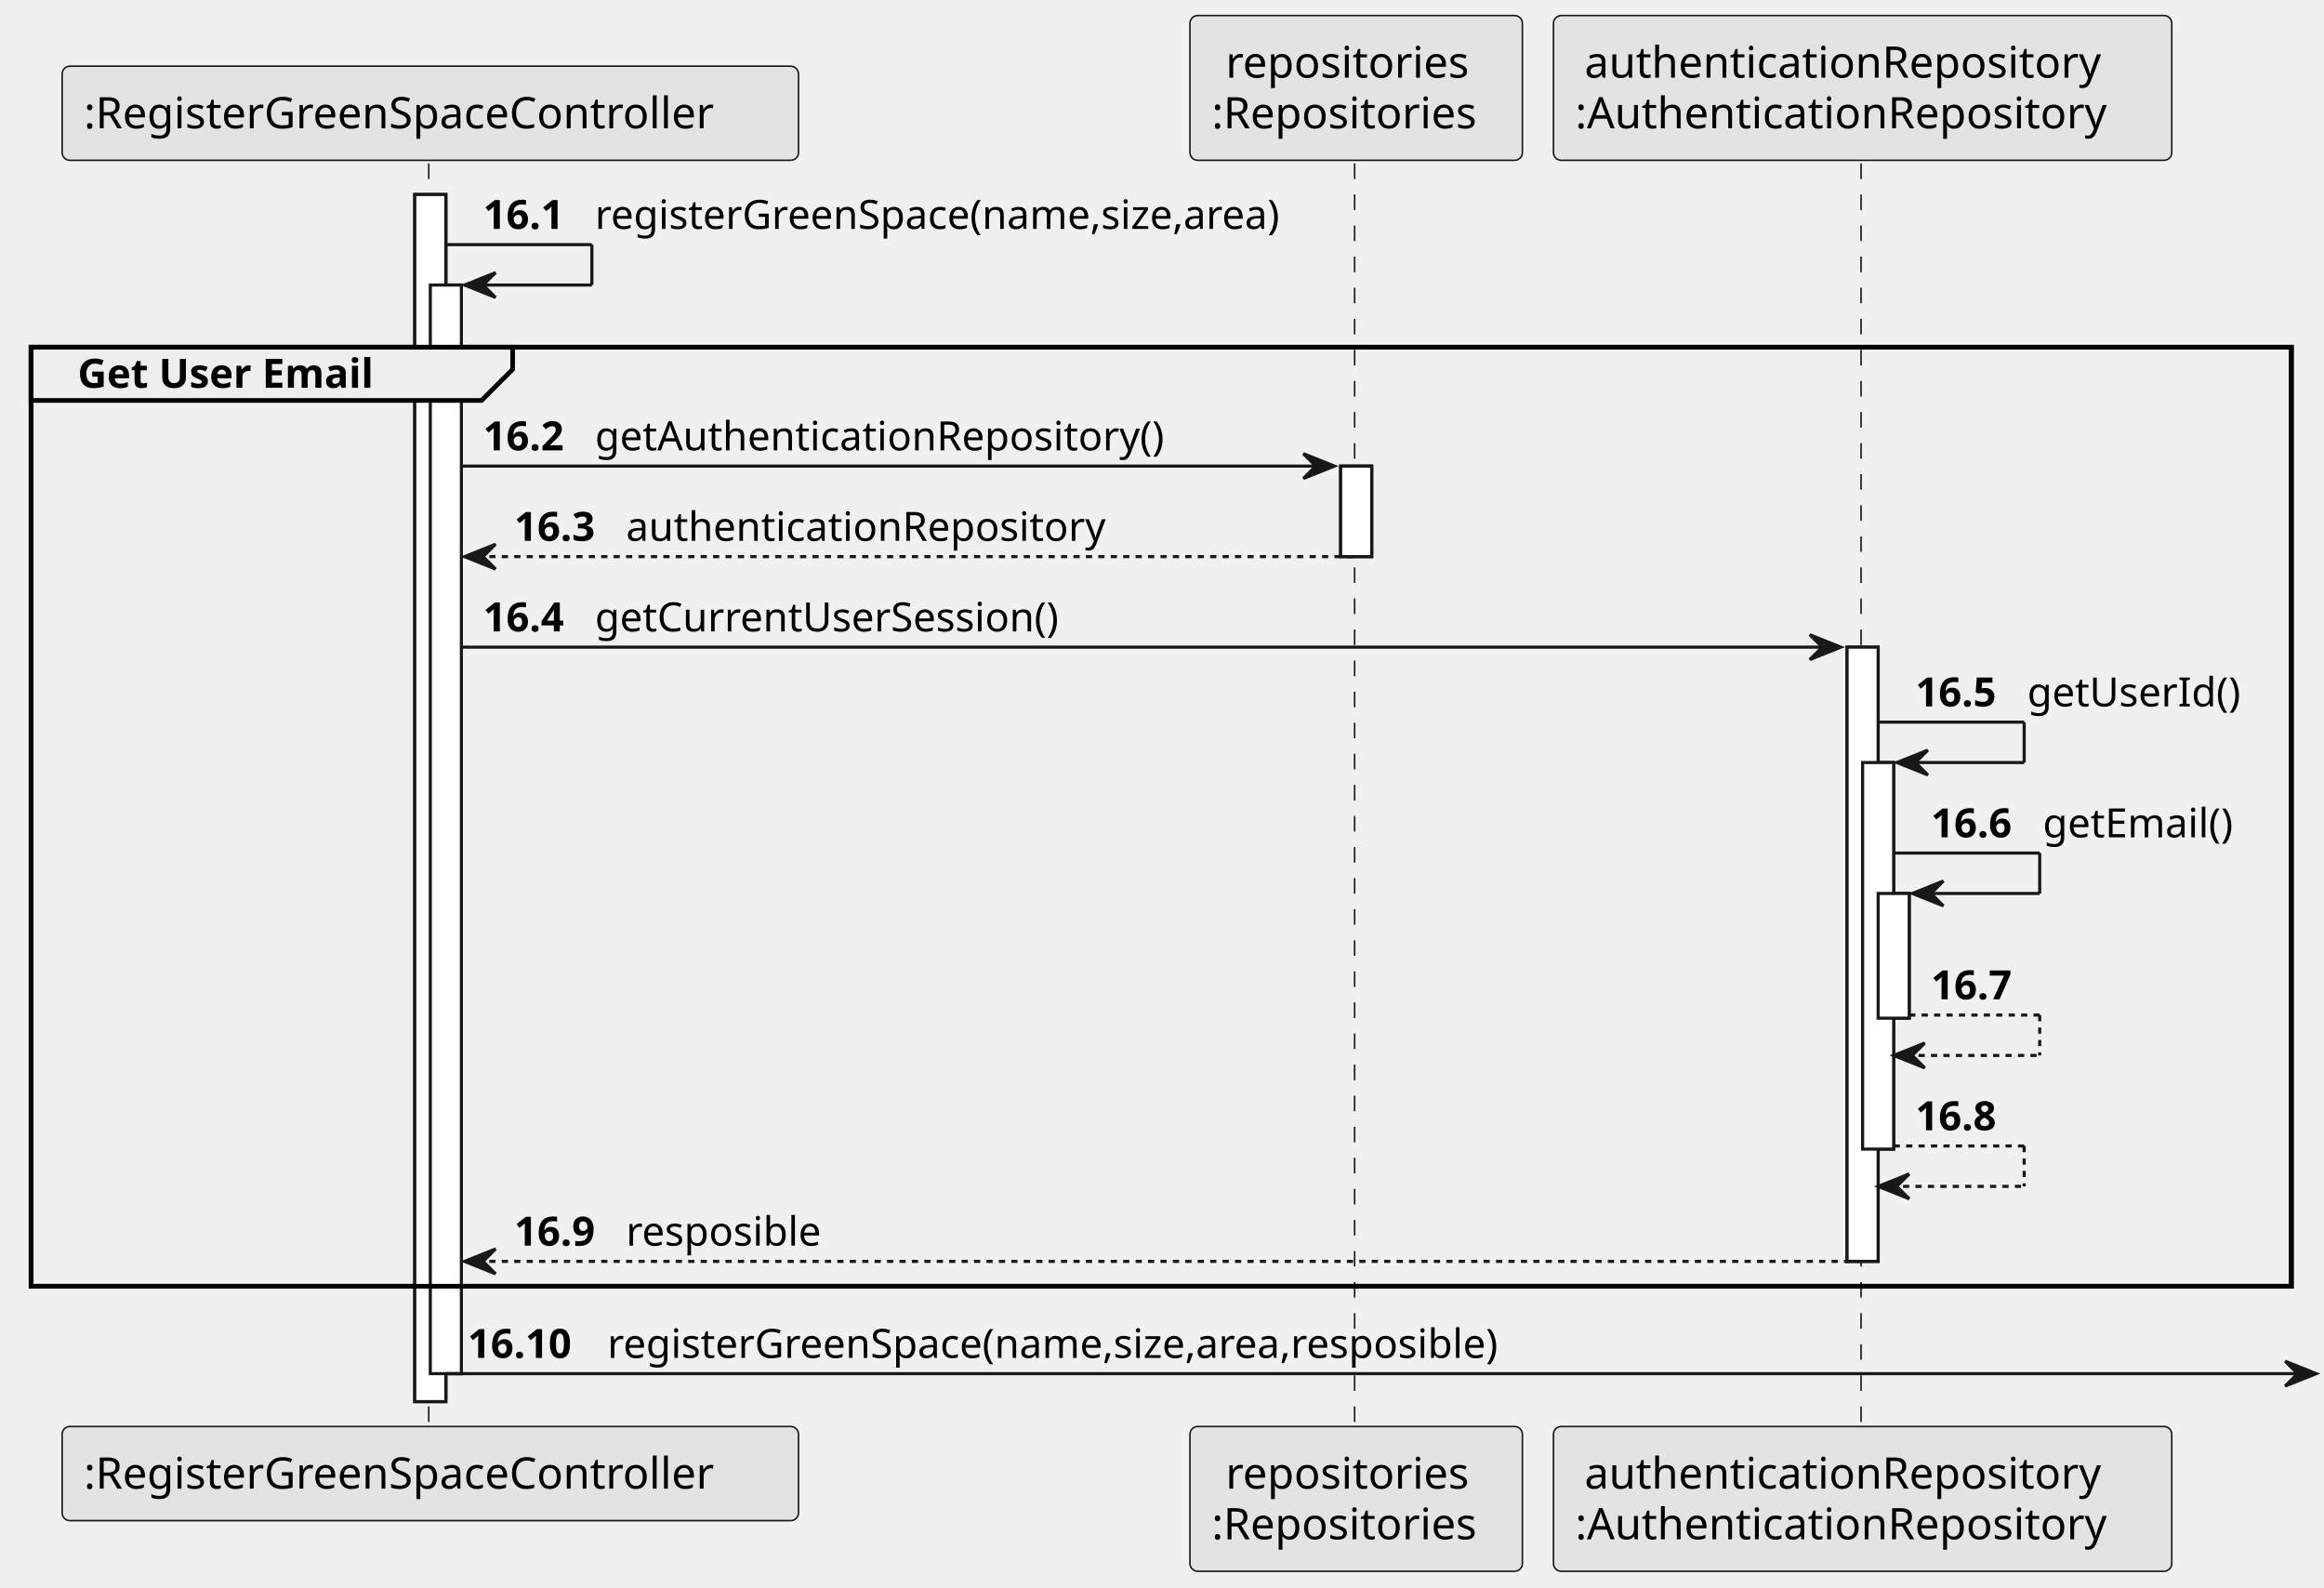
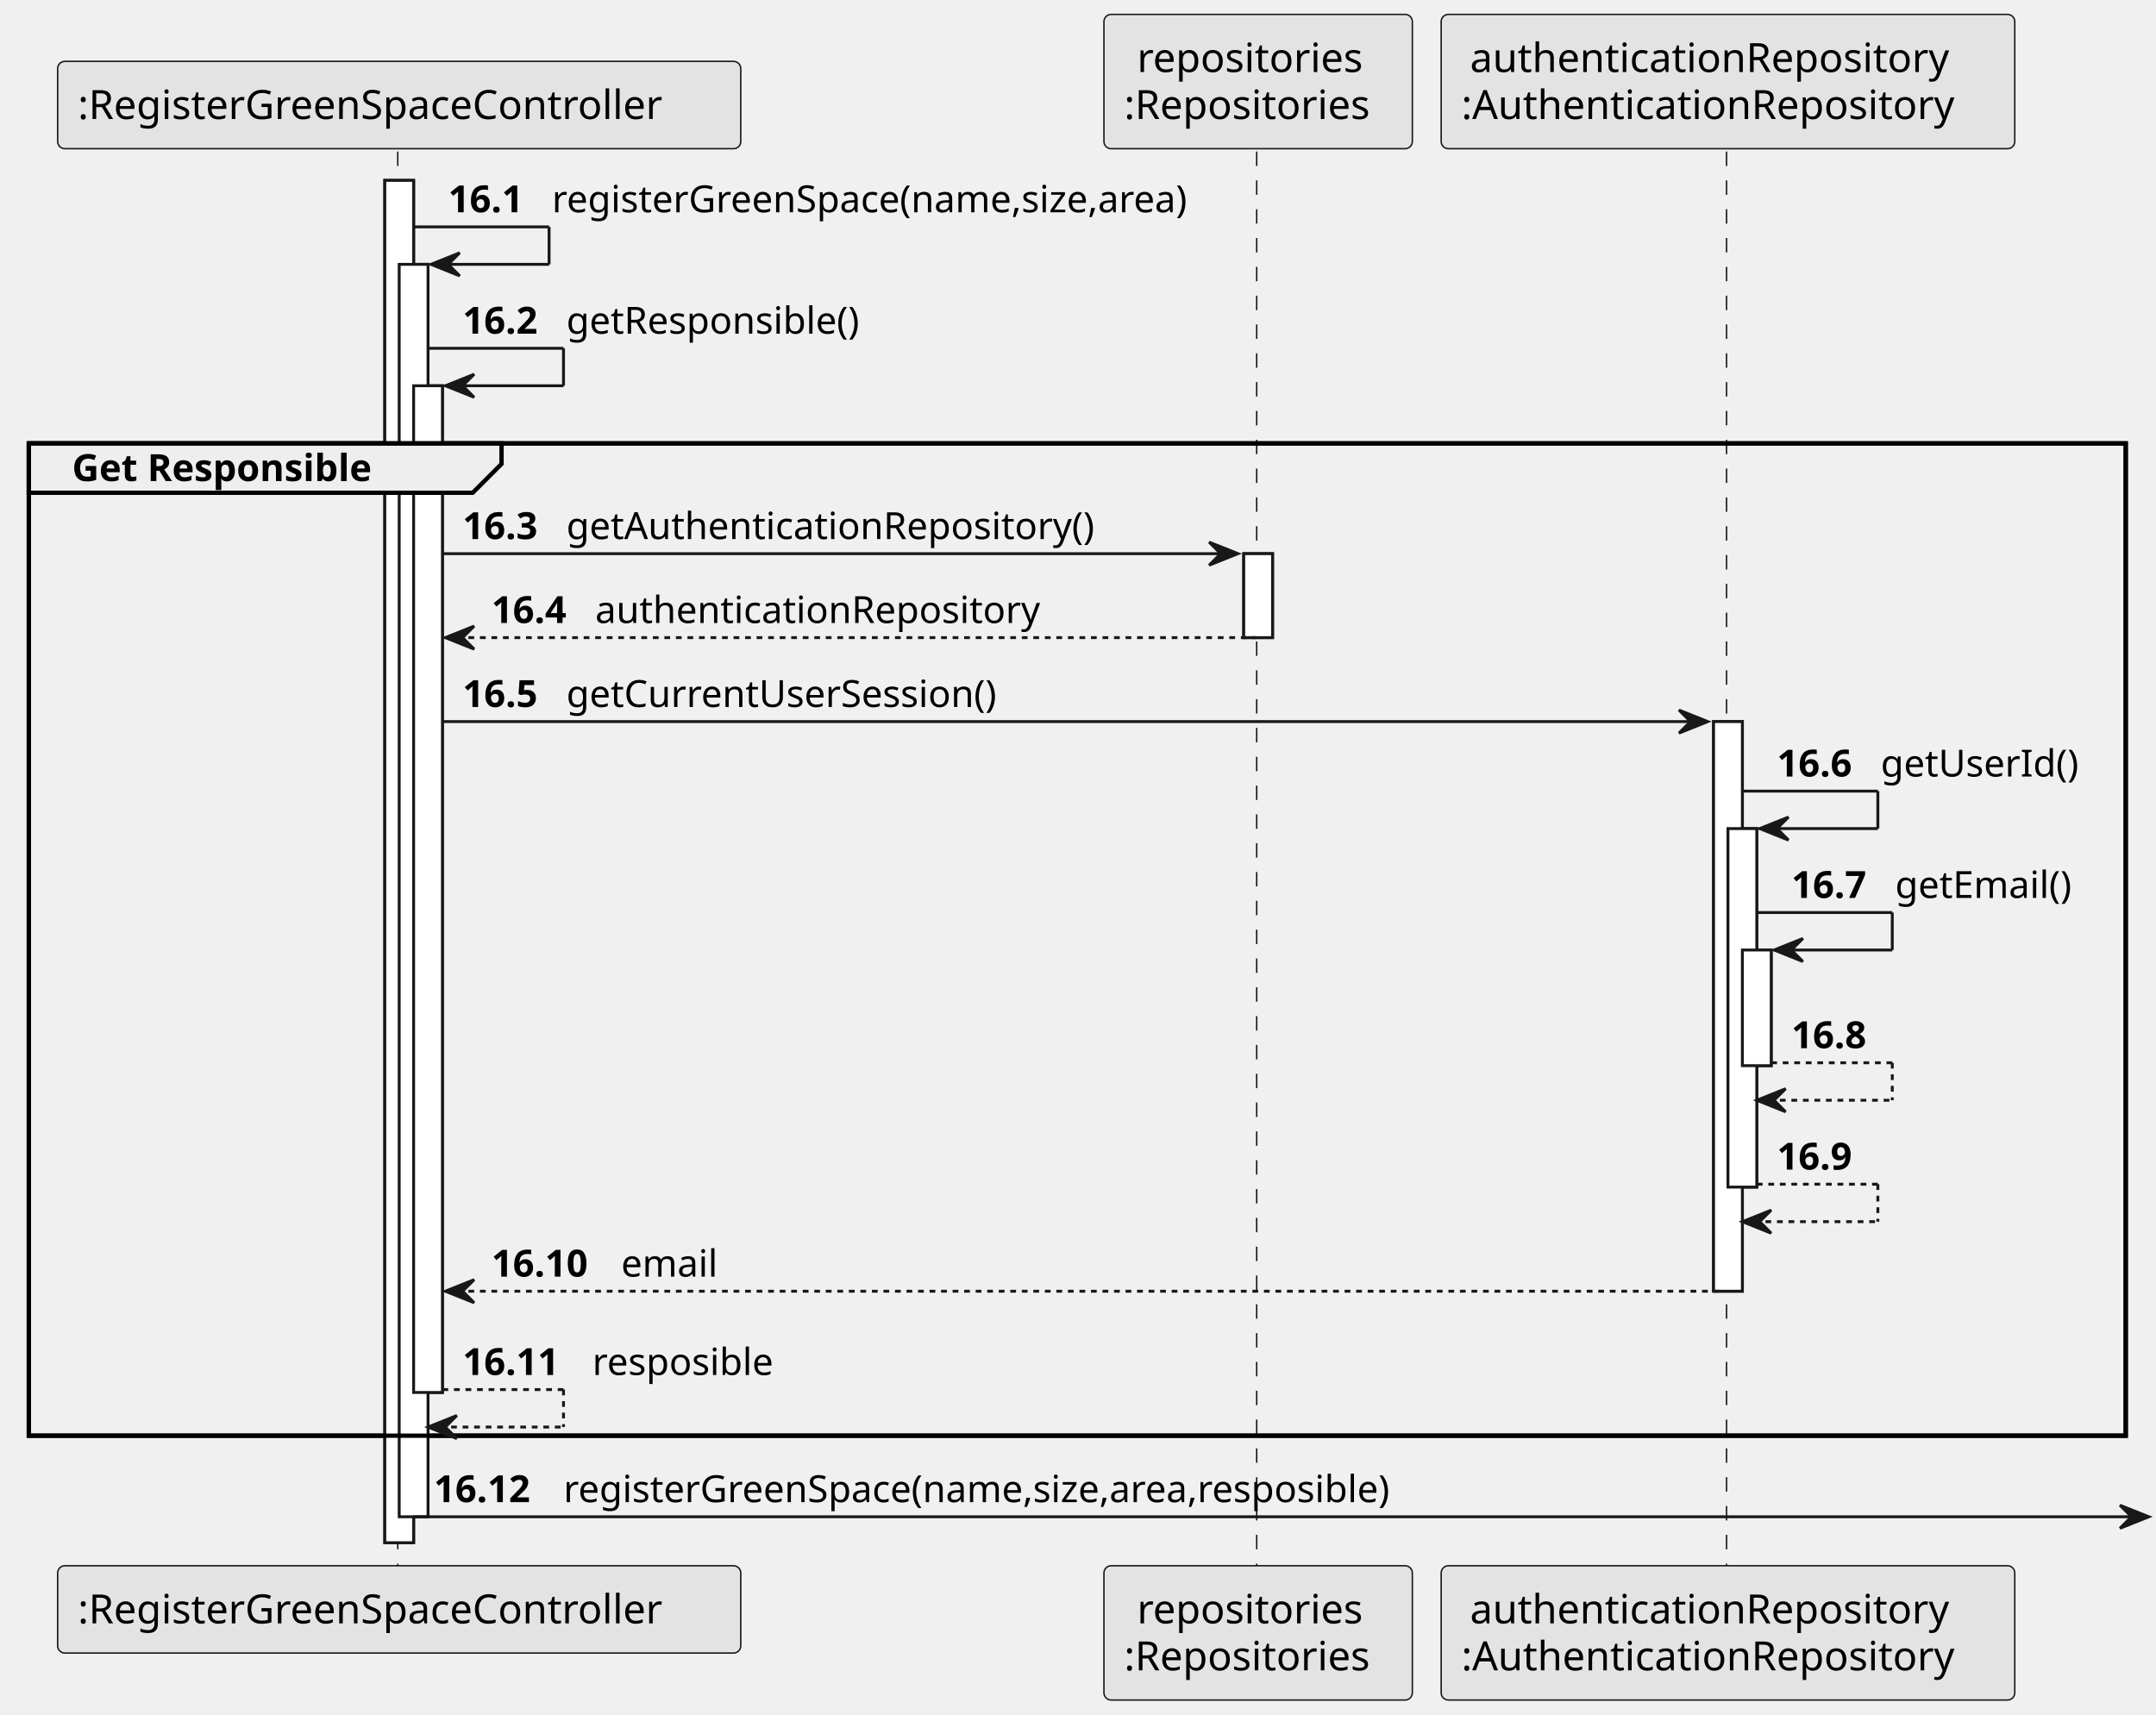
- <svg xmlns="http://www.w3.org/2000/svg" contentStyleType="text/css" height="511px" preserveAspectRatio="none" style="width:748px;height:511px;background:#FFFFFF;" version="1.1" viewBox="0 0 748 511" width="748px" zoomAndPan="magnify">
+ <svg xmlns="http://www.w3.org/2000/svg" contentStyleType="text/css" height="595px" preserveAspectRatio="none" style="width:748px;height:595px;background:#FFFFFF;" version="1.1" viewBox="0 0 748 595" width="748px" zoomAndPan="magnify">
  <defs />
  <g>
-     <rect fill="#FFFFFF" height="388.461" style="stroke:#181818;stroke-width:1.0;" width="10" x="133.5" y="62.594" />
-     <rect fill="#FFFFFF" height="350.328" style="stroke:#181818;stroke-width:1.0;" width="10" x="138.5" y="91.727" />
-     <rect fill="#FFFFFF" height="29.133" style="stroke:#181818;stroke-width:1.0;" width="10" x="431.5" y="149.992" />
-     <rect fill="#FFFFFF" height="197.664" style="stroke:#181818;stroke-width:1.0;" width="10" x="594.5" y="208.258" />
-     <rect fill="#FFFFFF" height="124.398" style="stroke:#181818;stroke-width:1.0;" width="10" x="599.5" y="245.391" />
-     <rect fill="#FFFFFF" height="40.133" style="stroke:#181818;stroke-width:1.0;" width="10" x="604.5" y="287.523" />
-     <rect fill="none" height="302.195" style="stroke:#000000;stroke-width:1.5;" width="727.5" x="10" y="111.727" />
-     <line style="stroke:#181818;stroke-width:0.5;stroke-dasharray:5.0,5.0;" x1="138" x2="138" y1="52.594" y2="460.055" />
-     <line style="stroke:#181818;stroke-width:0.5;stroke-dasharray:5.0,5.0;" x1="436" x2="436" y1="52.594" y2="460.055" />
-     <line style="stroke:#181818;stroke-width:0.5;stroke-dasharray:5.0,5.0;" x1="599" x2="599" y1="52.594" y2="460.055" />
+     <rect fill="#FFFFFF" height="472.727" style="stroke:#181818;stroke-width:1.0;" width="10" x="133.5" y="62.594" />
+     <rect fill="#FFFFFF" height="434.594" style="stroke:#181818;stroke-width:1.0;" width="10" x="138.5" y="91.727" />
+     <rect fill="#FFFFFF" height="349.328" style="stroke:#181818;stroke-width:1.0;" width="10" x="143.5" y="133.859" />
+     <rect fill="#FFFFFF" height="29.133" style="stroke:#181818;stroke-width:1.0;" width="10" x="431.5" y="192.125" />
+     <rect fill="#FFFFFF" height="197.664" style="stroke:#181818;stroke-width:1.0;" width="10" x="594.5" y="250.391" />
+     <rect fill="#FFFFFF" height="124.398" style="stroke:#181818;stroke-width:1.0;" width="10" x="599.5" y="287.523" />
+     <rect fill="#FFFFFF" height="40.133" style="stroke:#181818;stroke-width:1.0;" width="10" x="604.5" y="329.656" />
+     <rect fill="none" height="344.328" style="stroke:#000000;stroke-width:1.5;" width="727.5" x="10" y="153.859" />
+     <line style="stroke:#181818;stroke-width:0.5;stroke-dasharray:5.0,5.0;" x1="138" x2="138" y1="52.594" y2="544.32" />
+     <line style="stroke:#181818;stroke-width:0.5;stroke-dasharray:5.0,5.0;" x1="436" x2="436" y1="52.594" y2="544.32" />
+     <line style="stroke:#181818;stroke-width:0.5;stroke-dasharray:5.0,5.0;" x1="599" x2="599" y1="52.594" y2="544.32" />
    <rect fill="#E3E3E3" height="30.297" rx="2.5" ry="2.5" style="stroke:#181818;stroke-width:0.5;" width="237" x="20" y="21.297" />
    <text fill="#000000" font-family="sans-serif" font-size="14" lengthAdjust="spacing" textLength="223" x="27" y="41.292">:RegisterGreenSpaceController</text>
-     <rect fill="#E3E3E3" height="30.297" rx="2.5" ry="2.5" style="stroke:#181818;stroke-width:0.5;" width="237" x="20" y="459.055" />
-     <text fill="#000000" font-family="sans-serif" font-size="14" lengthAdjust="spacing" textLength="223" x="27" y="479.05">:RegisterGreenSpaceController</text>
+     <rect fill="#E3E3E3" height="30.297" rx="2.5" ry="2.5" style="stroke:#181818;stroke-width:0.5;" width="237" x="20" y="543.32" />
+     <text fill="#000000" font-family="sans-serif" font-size="14" lengthAdjust="spacing" textLength="223" x="27" y="563.315">:RegisterGreenSpaceController</text>
    <rect fill="#E3E3E3" height="46.594" rx="2.5" ry="2.5" style="stroke:#181818;stroke-width:0.5;" width="107" x="383" y="5" />
    <text fill="#000000" font-family="sans-serif" font-size="14" lengthAdjust="spacing" textLength="84" x="394.5" y="24.995">repositories</text>
    <text fill="#000000" font-family="sans-serif" font-size="14" lengthAdjust="spacing" textLength="93" x="390" y="41.292">:Repositories</text>
-     <rect fill="#E3E3E3" height="46.594" rx="2.5" ry="2.5" style="stroke:#181818;stroke-width:0.5;" width="107" x="383" y="459.055" />
-     <text fill="#000000" font-family="sans-serif" font-size="14" lengthAdjust="spacing" textLength="84" x="394.5" y="479.05">repositories</text>
-     <text fill="#000000" font-family="sans-serif" font-size="14" lengthAdjust="spacing" textLength="93" x="390" y="495.347">:Repositories</text>
+     <rect fill="#E3E3E3" height="46.594" rx="2.5" ry="2.5" style="stroke:#181818;stroke-width:0.5;" width="107" x="383" y="543.32" />
+     <text fill="#000000" font-family="sans-serif" font-size="14" lengthAdjust="spacing" textLength="84" x="394.5" y="563.315">repositories</text>
+     <text fill="#000000" font-family="sans-serif" font-size="14" lengthAdjust="spacing" textLength="93" x="390" y="579.612">:Repositories</text>
    <rect fill="#E3E3E3" height="46.594" rx="2.5" ry="2.5" style="stroke:#181818;stroke-width:0.5;" width="199" x="500" y="5" />
    <text fill="#000000" font-family="sans-serif" font-size="14" lengthAdjust="spacing" textLength="179" x="510" y="24.995">authenticationRepository</text>
    <text fill="#000000" font-family="sans-serif" font-size="14" lengthAdjust="spacing" textLength="185" x="507" y="41.292">:AuthenticationRepository</text>
-     <rect fill="#E3E3E3" height="46.594" rx="2.5" ry="2.5" style="stroke:#181818;stroke-width:0.5;" width="199" x="500" y="459.055" />
-     <text fill="#000000" font-family="sans-serif" font-size="14" lengthAdjust="spacing" textLength="179" x="510" y="479.05">authenticationRepository</text>
-     <text fill="#000000" font-family="sans-serif" font-size="14" lengthAdjust="spacing" textLength="185" x="507" y="495.347">:AuthenticationRepository</text>
-     <rect fill="#FFFFFF" height="388.461" style="stroke:#181818;stroke-width:1.0;" width="10" x="133.5" y="62.594" />
-     <rect fill="#FFFFFF" height="350.328" style="stroke:#181818;stroke-width:1.0;" width="10" x="138.5" y="91.727" />
-     <rect fill="#FFFFFF" height="29.133" style="stroke:#181818;stroke-width:1.0;" width="10" x="431.5" y="149.992" />
-     <rect fill="#FFFFFF" height="197.664" style="stroke:#181818;stroke-width:1.0;" width="10" x="594.5" y="208.258" />
-     <rect fill="#FFFFFF" height="124.398" style="stroke:#181818;stroke-width:1.0;" width="10" x="599.5" y="245.391" />
-     <rect fill="#FFFFFF" height="40.133" style="stroke:#181818;stroke-width:1.0;" width="10" x="604.5" y="287.523" />
+     <rect fill="#E3E3E3" height="46.594" rx="2.5" ry="2.5" style="stroke:#181818;stroke-width:0.5;" width="199" x="500" y="543.32" />
+     <text fill="#000000" font-family="sans-serif" font-size="14" lengthAdjust="spacing" textLength="179" x="510" y="563.315">authenticationRepository</text>
+     <text fill="#000000" font-family="sans-serif" font-size="14" lengthAdjust="spacing" textLength="185" x="507" y="579.612">:AuthenticationRepository</text>
+     <rect fill="#FFFFFF" height="472.727" style="stroke:#181818;stroke-width:1.0;" width="10" x="133.5" y="62.594" />
+     <rect fill="#FFFFFF" height="434.594" style="stroke:#181818;stroke-width:1.0;" width="10" x="138.5" y="91.727" />
+     <rect fill="#FFFFFF" height="349.328" style="stroke:#181818;stroke-width:1.0;" width="10" x="143.5" y="133.859" />
+     <rect fill="#FFFFFF" height="29.133" style="stroke:#181818;stroke-width:1.0;" width="10" x="431.5" y="192.125" />
+     <rect fill="#FFFFFF" height="197.664" style="stroke:#181818;stroke-width:1.0;" width="10" x="594.5" y="250.391" />
+     <rect fill="#FFFFFF" height="124.398" style="stroke:#181818;stroke-width:1.0;" width="10" x="599.5" y="287.523" />
+     <rect fill="#FFFFFF" height="40.133" style="stroke:#181818;stroke-width:1.0;" width="10" x="604.5" y="329.656" />
    <line style="stroke:#181818;stroke-width:1.0;" x1="143.5" x2="190.5" y1="78.727" y2="78.727" />
    <line style="stroke:#181818;stroke-width:1.0;" x1="190.5" x2="190.5" y1="78.727" y2="91.727" />
    <line style="stroke:#181818;stroke-width:1.0;" x1="149.5" x2="190.5" y1="91.727" y2="91.727" />
    <polygon fill="#181818" points="159.5,87.727,149.5,91.727,159.5,95.727,155.5,91.727" style="stroke:#181818;stroke-width:1.0;" />
    <text fill="#000000" font-family="sans-serif" font-size="13" font-weight="bold" lengthAdjust="spacing" textLength="32" x="155.5" y="73.661">16.1</text>
    <text fill="#000000" font-family="sans-serif" font-size="13" lengthAdjust="spacing" textLength="238" x="191.5" y="73.661">registerGreenSpace(name,size,area)</text>
-     <path d="M10,111.727 L165,111.727 L165,118.859 L155,128.859 L10,128.859 L10,111.727 " fill="#EEEEEE" style="stroke:#000000;stroke-width:1.5;" />
-     <rect fill="none" height="302.195" style="stroke:#000000;stroke-width:1.5;" width="727.5" x="10" y="111.727" />
-     <text fill="#000000" font-family="sans-serif" font-size="13" font-weight="bold" lengthAdjust="spacing" textLength="110" x="25" y="124.793">Get User Email</text>
-     <polygon fill="#181818" points="419.5,145.992,429.5,149.992,419.5,153.992,423.5,149.992" style="stroke:#181818;stroke-width:1.0;" />
-     <line style="stroke:#181818;stroke-width:1.0;" x1="148.5" x2="425.5" y1="149.992" y2="149.992" />
-     <text fill="#000000" font-family="sans-serif" font-size="13" font-weight="bold" lengthAdjust="spacing" textLength="32" x="155.5" y="144.926">16.2</text>
-     <text fill="#000000" font-family="sans-serif" font-size="13" lengthAdjust="spacing" textLength="196" x="191.5" y="144.926">getAuthenticationRepository()</text>
-     <polygon fill="#181818" points="159.5,175.125,149.5,179.125,159.5,183.125,155.5,179.125" style="stroke:#181818;stroke-width:1.0;" />
-     <line style="stroke:#181818;stroke-width:1.0;stroke-dasharray:2.0,2.0;" x1="153.5" x2="435.5" y1="179.125" y2="179.125" />
-     <text fill="#000000" font-family="sans-serif" font-size="13" font-weight="bold" lengthAdjust="spacing" textLength="32" x="165.5" y="174.059">16.3</text>
-     <text fill="#000000" font-family="sans-serif" font-size="13" lengthAdjust="spacing" textLength="164" x="201.5" y="174.059">authenticationRepository</text>
-     <polygon fill="#181818" points="582.5,204.258,592.5,208.258,582.5,212.258,586.5,208.258" style="stroke:#181818;stroke-width:1.0;" />
-     <line style="stroke:#181818;stroke-width:1.0;" x1="148.5" x2="588.5" y1="208.258" y2="208.258" />
-     <text fill="#000000" font-family="sans-serif" font-size="13" font-weight="bold" lengthAdjust="spacing" textLength="32" x="155.5" y="203.192">16.4</text>
-     <text fill="#000000" font-family="sans-serif" font-size="13" lengthAdjust="spacing" textLength="159" x="191.5" y="203.192">getCurrentUserSession()</text>
-     <line style="stroke:#181818;stroke-width:1.0;" x1="604.5" x2="651.5" y1="232.391" y2="232.391" />
-     <line style="stroke:#181818;stroke-width:1.0;" x1="651.5" x2="651.5" y1="232.391" y2="245.391" />
-     <line style="stroke:#181818;stroke-width:1.0;" x1="610.5" x2="651.5" y1="245.391" y2="245.391" />
-     <polygon fill="#181818" points="620.5,241.391,610.5,245.391,620.5,249.391,616.5,245.391" style="stroke:#181818;stroke-width:1.0;" />
-     <text fill="#000000" font-family="sans-serif" font-size="13" font-weight="bold" lengthAdjust="spacing" textLength="32" x="616.5" y="227.325">16.5</text>
-     <text fill="#000000" font-family="sans-serif" font-size="13" lengthAdjust="spacing" textLength="73" x="652.5" y="227.325">getUserId()</text>
-     <line style="stroke:#181818;stroke-width:1.0;" x1="609.5" x2="656.5" y1="274.523" y2="274.523" />
-     <line style="stroke:#181818;stroke-width:1.0;" x1="656.5" x2="656.5" y1="274.523" y2="287.523" />
-     <line style="stroke:#181818;stroke-width:1.0;" x1="615.5" x2="656.5" y1="287.523" y2="287.523" />
-     <polygon fill="#181818" points="625.5,283.523,615.5,287.523,625.5,291.523,621.5,287.523" style="stroke:#181818;stroke-width:1.0;" />
-     <text fill="#000000" font-family="sans-serif" font-size="13" font-weight="bold" lengthAdjust="spacing" textLength="32" x="621.5" y="269.457">16.6</text>
-     <text fill="#000000" font-family="sans-serif" font-size="13" lengthAdjust="spacing" textLength="68" x="657.5" y="269.457">getEmail()</text>
-     <line style="stroke:#181818;stroke-width:1.0;stroke-dasharray:2.0,2.0;" x1="614.5" x2="656.5" y1="326.656" y2="326.656" />
-     <line style="stroke:#181818;stroke-width:1.0;stroke-dasharray:2.0,2.0;" x1="656.5" x2="656.5" y1="326.656" y2="339.656" />
-     <line style="stroke:#181818;stroke-width:1.0;stroke-dasharray:2.0,2.0;" x1="609.5" x2="656.5" y1="339.656" y2="339.656" />
-     <polygon fill="#181818" points="619.5,335.656,609.5,339.656,619.5,343.656,615.5,339.656" style="stroke:#181818;stroke-width:1.0;" />
-     <text fill="#000000" font-family="sans-serif" font-size="13" font-weight="bold" lengthAdjust="spacing" textLength="32" x="621.5" y="321.59">16.7</text>
-     <text fill="#000000" font-family="sans-serif" font-size="13" lengthAdjust="spacing" textLength="4" x="657.5" y="321.59"> </text>
-     <line style="stroke:#181818;stroke-width:1.0;stroke-dasharray:2.0,2.0;" x1="609.5" x2="651.5" y1="368.789" y2="368.789" />
-     <line style="stroke:#181818;stroke-width:1.0;stroke-dasharray:2.0,2.0;" x1="651.5" x2="651.5" y1="368.789" y2="381.789" />
-     <line style="stroke:#181818;stroke-width:1.0;stroke-dasharray:2.0,2.0;" x1="604.5" x2="651.5" y1="381.789" y2="381.789" />
-     <polygon fill="#181818" points="614.5,377.789,604.5,381.789,614.5,385.789,610.5,381.789" style="stroke:#181818;stroke-width:1.0;" />
-     <text fill="#000000" font-family="sans-serif" font-size="13" font-weight="bold" lengthAdjust="spacing" textLength="32" x="616.5" y="363.723">16.8</text>
-     <text fill="#000000" font-family="sans-serif" font-size="13" lengthAdjust="spacing" textLength="4" x="652.5" y="363.723"> </text>
-     <polygon fill="#181818" points="159.5,401.922,149.5,405.922,159.5,409.922,155.5,405.922" style="stroke:#181818;stroke-width:1.0;" />
-     <line style="stroke:#181818;stroke-width:1.0;stroke-dasharray:2.0,2.0;" x1="153.5" x2="598.5" y1="405.922" y2="405.922" />
-     <text fill="#000000" font-family="sans-serif" font-size="13" font-weight="bold" lengthAdjust="spacing" textLength="32" x="165.5" y="400.856">16.9</text>
-     <text fill="#000000" font-family="sans-serif" font-size="13" lengthAdjust="spacing" textLength="67" x="201.5" y="400.856">resposible</text>
-     <polygon fill="#181818" points="735.5,438.055,745.5,442.055,735.5,446.055,739.5,442.055" style="stroke:#181818;stroke-width:1.0;" />
-     <line style="stroke:#181818;stroke-width:1.0;" x1="143.5" x2="741.5" y1="442.055" y2="442.055" />
-     <text fill="#000000" font-family="sans-serif" font-size="13" font-weight="bold" lengthAdjust="spacing" textLength="41" x="150.5" y="436.989">16.10</text>
-     <text fill="#000000" font-family="sans-serif" font-size="13" lengthAdjust="spacing" textLength="309" x="195.5" y="436.989">registerGreenSpace(name,size,area,resposible)</text>
+     <line style="stroke:#181818;stroke-width:1.0;" x1="148.5" x2="195.5" y1="120.859" y2="120.859" />
+     <line style="stroke:#181818;stroke-width:1.0;" x1="195.5" x2="195.5" y1="120.859" y2="133.859" />
+     <line style="stroke:#181818;stroke-width:1.0;" x1="154.5" x2="195.5" y1="133.859" y2="133.859" />
+     <polygon fill="#181818" points="164.5,129.859,154.5,133.859,164.5,137.859,160.5,133.859" style="stroke:#181818;stroke-width:1.0;" />
+     <text fill="#000000" font-family="sans-serif" font-size="13" font-weight="bold" lengthAdjust="spacing" textLength="32" x="160.5" y="115.793">16.2</text>
+     <text fill="#000000" font-family="sans-serif" font-size="13" lengthAdjust="spacing" textLength="110" x="196.5" y="115.793">getResponsible()</text>
+     <path d="M10,153.859 L174,153.859 L174,160.992 L164,170.992 L10,170.992 L10,153.859 " fill="#EEEEEE" style="stroke:#000000;stroke-width:1.5;" />
+     <rect fill="none" height="344.328" style="stroke:#000000;stroke-width:1.5;" width="727.5" x="10" y="153.859" />
+     <text fill="#000000" font-family="sans-serif" font-size="13" font-weight="bold" lengthAdjust="spacing" textLength="119" x="25" y="166.926">Get Responsible</text>
+     <polygon fill="#181818" points="419.5,188.125,429.5,192.125,419.5,196.125,423.5,192.125" style="stroke:#181818;stroke-width:1.0;" />
+     <line style="stroke:#181818;stroke-width:1.0;" x1="153.5" x2="425.5" y1="192.125" y2="192.125" />
+     <text fill="#000000" font-family="sans-serif" font-size="13" font-weight="bold" lengthAdjust="spacing" textLength="32" x="160.5" y="187.059">16.3</text>
+     <text fill="#000000" font-family="sans-serif" font-size="13" lengthAdjust="spacing" textLength="196" x="196.5" y="187.059">getAuthenticationRepository()</text>
+     <polygon fill="#181818" points="164.5,217.258,154.5,221.258,164.5,225.258,160.5,221.258" style="stroke:#181818;stroke-width:1.0;" />
+     <line style="stroke:#181818;stroke-width:1.0;stroke-dasharray:2.0,2.0;" x1="158.5" x2="435.5" y1="221.258" y2="221.258" />
+     <text fill="#000000" font-family="sans-serif" font-size="13" font-weight="bold" lengthAdjust="spacing" textLength="32" x="170.5" y="216.192">16.4</text>
+     <text fill="#000000" font-family="sans-serif" font-size="13" lengthAdjust="spacing" textLength="164" x="206.5" y="216.192">authenticationRepository</text>
+     <polygon fill="#181818" points="582.5,246.391,592.5,250.391,582.5,254.391,586.5,250.391" style="stroke:#181818;stroke-width:1.0;" />
+     <line style="stroke:#181818;stroke-width:1.0;" x1="153.5" x2="588.5" y1="250.391" y2="250.391" />
+     <text fill="#000000" font-family="sans-serif" font-size="13" font-weight="bold" lengthAdjust="spacing" textLength="32" x="160.5" y="245.325">16.5</text>
+     <text fill="#000000" font-family="sans-serif" font-size="13" lengthAdjust="spacing" textLength="159" x="196.5" y="245.325">getCurrentUserSession()</text>
+     <line style="stroke:#181818;stroke-width:1.0;" x1="604.5" x2="651.5" y1="274.523" y2="274.523" />
+     <line style="stroke:#181818;stroke-width:1.0;" x1="651.5" x2="651.5" y1="274.523" y2="287.523" />
+     <line style="stroke:#181818;stroke-width:1.0;" x1="610.5" x2="651.5" y1="287.523" y2="287.523" />
+     <polygon fill="#181818" points="620.5,283.523,610.5,287.523,620.5,291.523,616.5,287.523" style="stroke:#181818;stroke-width:1.0;" />
+     <text fill="#000000" font-family="sans-serif" font-size="13" font-weight="bold" lengthAdjust="spacing" textLength="32" x="616.5" y="269.457">16.6</text>
+     <text fill="#000000" font-family="sans-serif" font-size="13" lengthAdjust="spacing" textLength="73" x="652.5" y="269.457">getUserId()</text>
+     <line style="stroke:#181818;stroke-width:1.0;" x1="609.5" x2="656.5" y1="316.656" y2="316.656" />
+     <line style="stroke:#181818;stroke-width:1.0;" x1="656.5" x2="656.5" y1="316.656" y2="329.656" />
+     <line style="stroke:#181818;stroke-width:1.0;" x1="615.5" x2="656.5" y1="329.656" y2="329.656" />
+     <polygon fill="#181818" points="625.5,325.656,615.5,329.656,625.5,333.656,621.5,329.656" style="stroke:#181818;stroke-width:1.0;" />
+     <text fill="#000000" font-family="sans-serif" font-size="13" font-weight="bold" lengthAdjust="spacing" textLength="32" x="621.5" y="311.59">16.7</text>
+     <text fill="#000000" font-family="sans-serif" font-size="13" lengthAdjust="spacing" textLength="68" x="657.5" y="311.59">getEmail()</text>
+     <line style="stroke:#181818;stroke-width:1.0;stroke-dasharray:2.0,2.0;" x1="614.5" x2="656.5" y1="368.789" y2="368.789" />
+     <line style="stroke:#181818;stroke-width:1.0;stroke-dasharray:2.0,2.0;" x1="656.5" x2="656.5" y1="368.789" y2="381.789" />
+     <line style="stroke:#181818;stroke-width:1.0;stroke-dasharray:2.0,2.0;" x1="609.5" x2="656.5" y1="381.789" y2="381.789" />
+     <polygon fill="#181818" points="619.5,377.789,609.5,381.789,619.5,385.789,615.5,381.789" style="stroke:#181818;stroke-width:1.0;" />
+     <text fill="#000000" font-family="sans-serif" font-size="13" font-weight="bold" lengthAdjust="spacing" textLength="32" x="621.5" y="363.723">16.8</text>
+     <text fill="#000000" font-family="sans-serif" font-size="13" lengthAdjust="spacing" textLength="4" x="657.5" y="363.723"> </text>
+     <line style="stroke:#181818;stroke-width:1.0;stroke-dasharray:2.0,2.0;" x1="609.5" x2="651.5" y1="410.922" y2="410.922" />
+     <line style="stroke:#181818;stroke-width:1.0;stroke-dasharray:2.0,2.0;" x1="651.5" x2="651.5" y1="410.922" y2="423.922" />
+     <line style="stroke:#181818;stroke-width:1.0;stroke-dasharray:2.0,2.0;" x1="604.5" x2="651.5" y1="423.922" y2="423.922" />
+     <polygon fill="#181818" points="614.5,419.922,604.5,423.922,614.5,427.922,610.5,423.922" style="stroke:#181818;stroke-width:1.0;" />
+     <text fill="#000000" font-family="sans-serif" font-size="13" font-weight="bold" lengthAdjust="spacing" textLength="32" x="616.5" y="405.856">16.9</text>
+     <text fill="#000000" font-family="sans-serif" font-size="13" lengthAdjust="spacing" textLength="4" x="652.5" y="405.856"> </text>
+     <polygon fill="#181818" points="164.5,444.055,154.5,448.055,164.5,452.055,160.5,448.055" style="stroke:#181818;stroke-width:1.0;" />
+     <line style="stroke:#181818;stroke-width:1.0;stroke-dasharray:2.0,2.0;" x1="158.5" x2="598.5" y1="448.055" y2="448.055" />
+     <text fill="#000000" font-family="sans-serif" font-size="13" font-weight="bold" lengthAdjust="spacing" textLength="41" x="170.5" y="442.989">16.10</text>
+     <text fill="#000000" font-family="sans-serif" font-size="13" lengthAdjust="spacing" textLength="37" x="215.5" y="442.989">email</text>
+     <line style="stroke:#181818;stroke-width:1.0;stroke-dasharray:2.0,2.0;" x1="153.5" x2="195.5" y1="482.188" y2="482.188" />
+     <line style="stroke:#181818;stroke-width:1.0;stroke-dasharray:2.0,2.0;" x1="195.5" x2="195.5" y1="482.188" y2="495.188" />
+     <line style="stroke:#181818;stroke-width:1.0;stroke-dasharray:2.0,2.0;" x1="148.5" x2="195.5" y1="495.188" y2="495.188" />
+     <polygon fill="#181818" points="158.5,491.188,148.5,495.188,158.5,499.188,154.5,495.188" style="stroke:#181818;stroke-width:1.0;" />
+     <text fill="#000000" font-family="sans-serif" font-size="13" font-weight="bold" lengthAdjust="spacing" textLength="41" x="160.5" y="477.122">16.11</text>
+     <text fill="#000000" font-family="sans-serif" font-size="13" lengthAdjust="spacing" textLength="67" x="205.5" y="477.122">resposible</text>
+     <polygon fill="#181818" points="735.5,522.32,745.5,526.32,735.5,530.32,739.5,526.32" style="stroke:#181818;stroke-width:1.0;" />
+     <line style="stroke:#181818;stroke-width:1.0;" x1="143.5" x2="741.5" y1="526.32" y2="526.32" />
+     <text fill="#000000" font-family="sans-serif" font-size="13" font-weight="bold" lengthAdjust="spacing" textLength="41" x="150.5" y="521.254">16.12</text>
+     <text fill="#000000" font-family="sans-serif" font-size="13" lengthAdjust="spacing" textLength="309" x="195.5" y="521.254">registerGreenSpace(name,size,area,resposible)</text>
  </g>
</svg>
